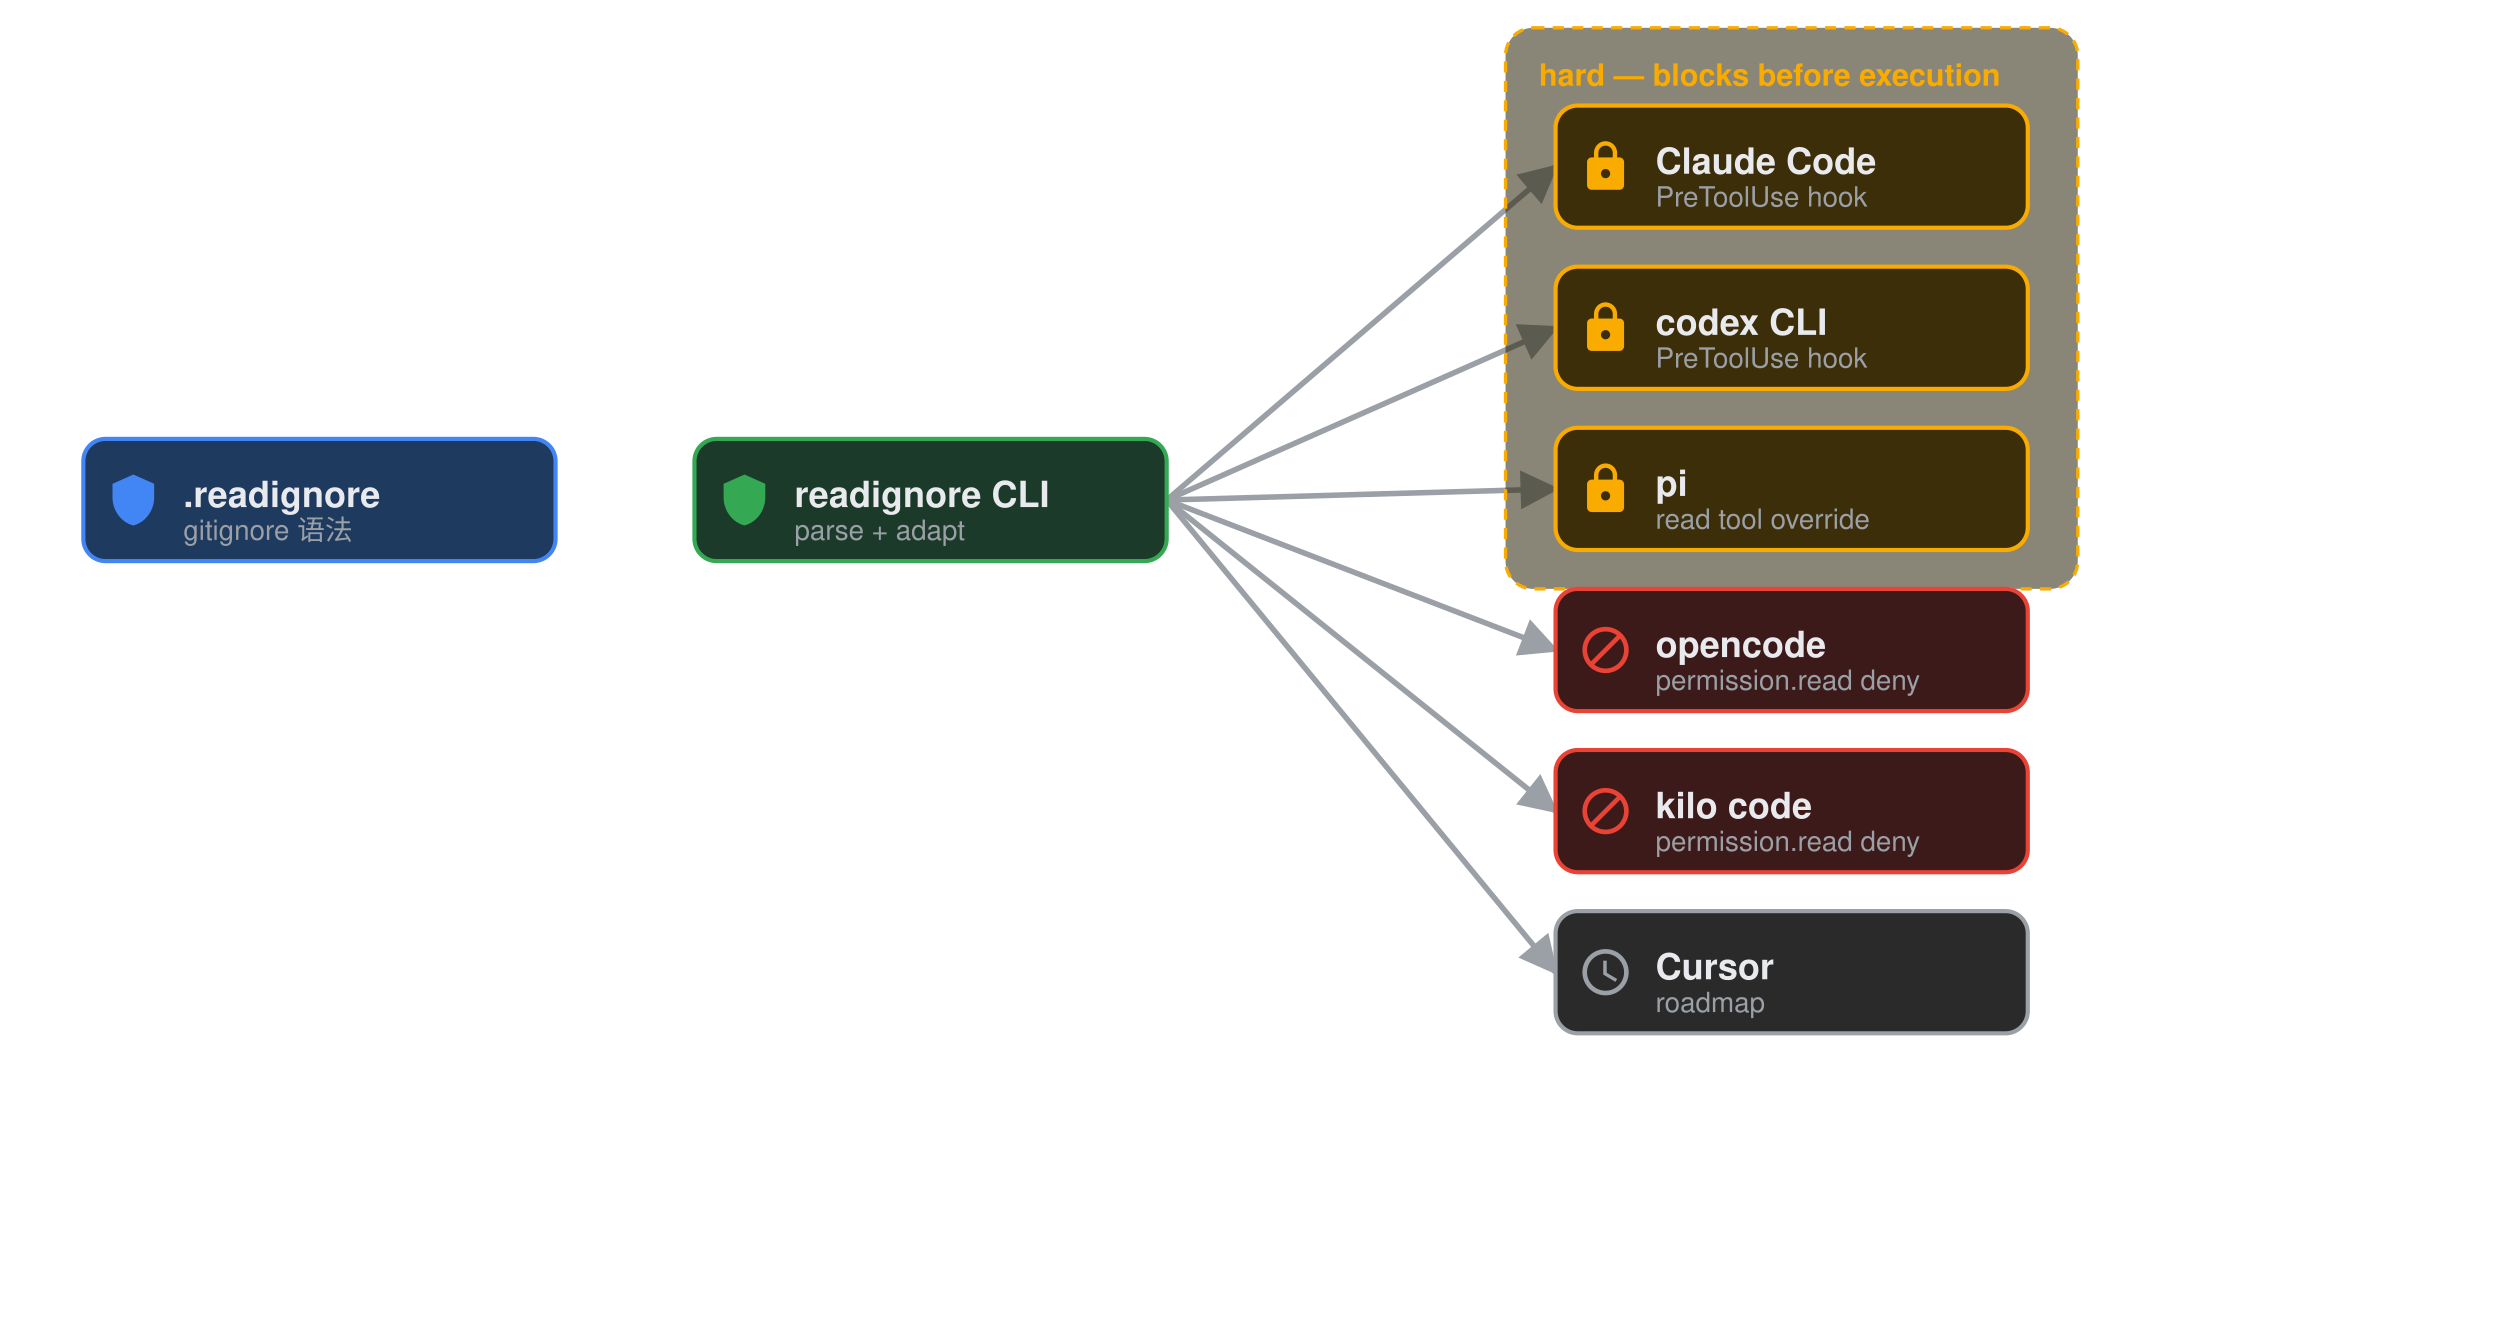
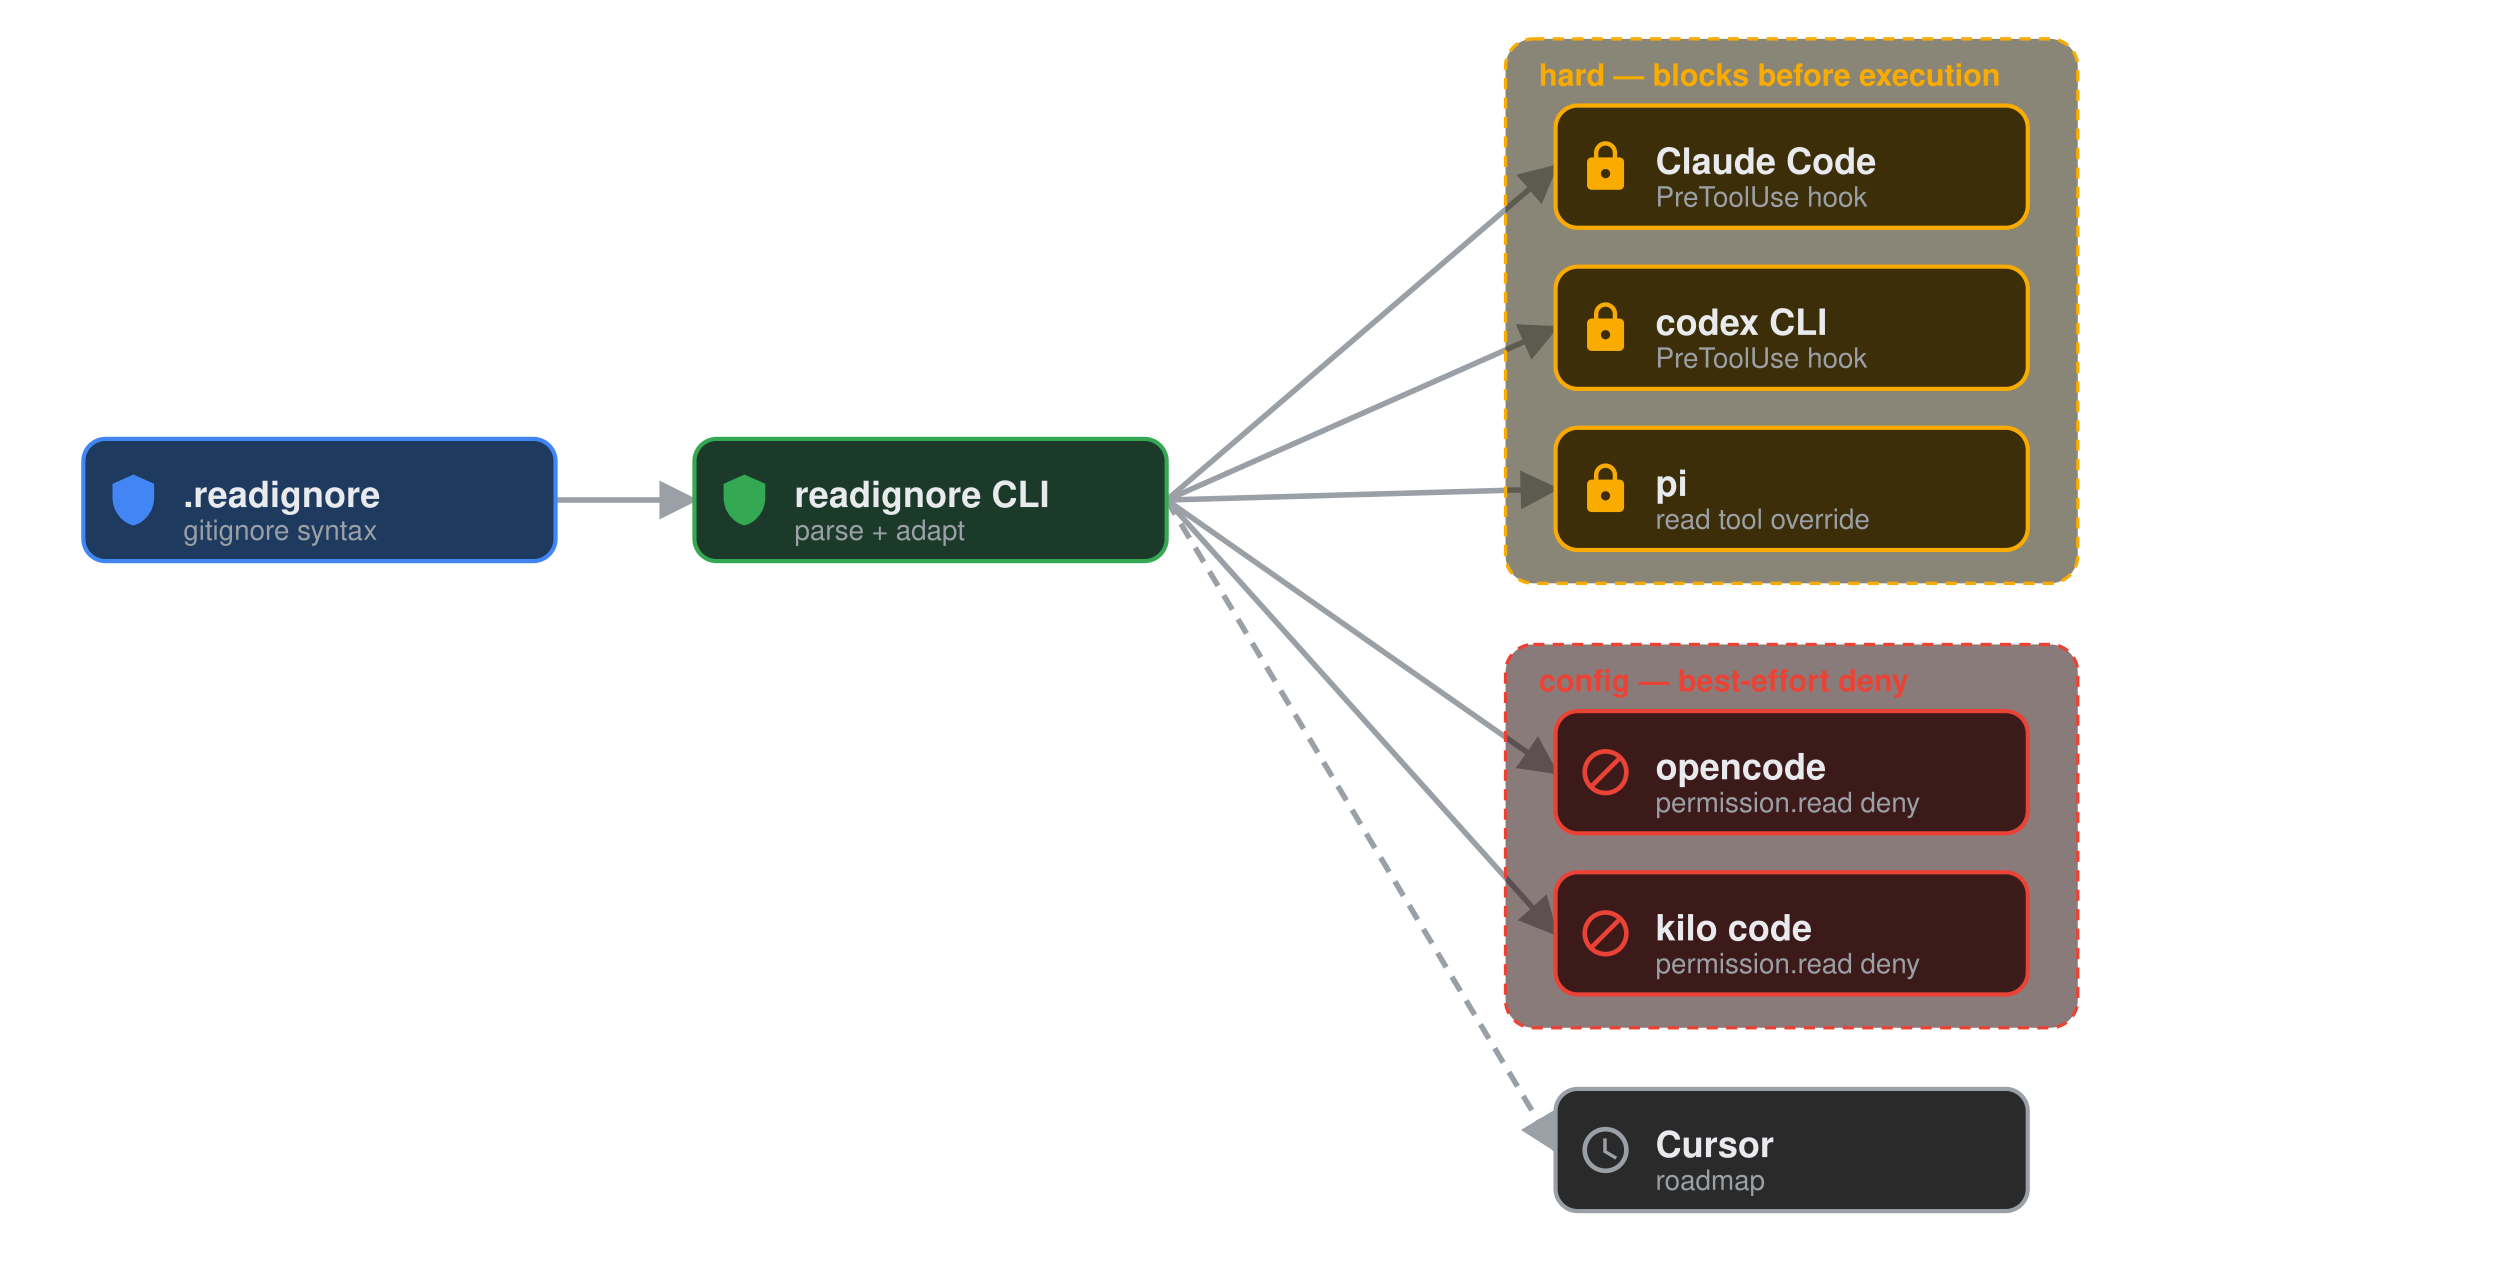
- <svg xmlns="http://www.w3.org/2000/svg" width="900" height="480" viewBox="0 0 900 480" role="img" aria-labelledby="title desc">
+ <svg xmlns="http://www.w3.org/2000/svg" width="900" height="460" viewBox="0 0 900 460" role="img" aria-labelledby="title desc">
  <defs>
    <marker id="arr0" viewBox="0 0 10 10" refX="9" refY="5" markerWidth="7" markerHeight="7" orient="auto-start-reverse">
      <path d="M0,0 L10,5 L0,10 z" fill="#9aa0a6" />
    </marker>
    <marker id="arr1" viewBox="0 0 10 10" refX="9" refY="5" markerWidth="7" markerHeight="7" orient="auto-start-reverse">
      <path d="M0,0 L10,5 L0,10 z" fill="#9aa0a6" />
    </marker>
  </defs>
+   <line x1="200.0" y1="180.0" x2="250.0" y2="180.0" stroke="#9aa0a6" stroke-width="2" marker-end="url(#arr0)" />
  <line x1="420.0" y1="180.0" x2="560.0" y2="60.0" stroke="#9aa0a6" stroke-width="2" marker-end="url(#arr0)" />
  <line x1="420.0" y1="180.0" x2="560.0" y2="118.0" stroke="#9aa0a6" stroke-width="2" marker-end="url(#arr0)" />
  <line x1="420.0" y1="180.0" x2="560.0" y2="176.0" stroke="#9aa0a6" stroke-width="2" marker-end="url(#arr0)" />
-   <line x1="420.0" y1="180.0" x2="560.0" y2="234.0" stroke="#9aa0a6" stroke-width="2" marker-end="url(#arr0)" />
-   <line x1="420.0" y1="180.0" x2="560.0" y2="292.0" stroke="#9aa0a6" stroke-width="2" marker-end="url(#arr0)" />
-   <line x1="420.0" y1="180.0" x2="560.0" y2="350.0" stroke="#9aa0a6" stroke-width="2" marker-end="url(#arr0)" />
-   <rect x="542.0" y="10.0" width="206" height="202" rx="10" ry="10" fill="#2a2308" fill-opacity="0.55" stroke="#f9ab00" stroke-width="1.2" stroke-dasharray="4,3" />
+   <line x1="420.0" y1="180.0" x2="560.0" y2="278.0" stroke="#9aa0a6" stroke-width="2" marker-end="url(#arr0)" />
+   <line x1="420.0" y1="180.0" x2="560.0" y2="336.0" stroke="#9aa0a6" stroke-width="2" marker-end="url(#arr0)" />
+   <line x1="420.0" y1="180.0" x2="560.0" y2="414.0" stroke="#9aa0a6" stroke-width="2" stroke-dasharray="6,4" marker-end="url(#arr1)" />
+   <rect x="542.0" y="14.0" width="206" height="196.0" rx="10" ry="10" fill="#2a2308" fill-opacity="0.55" stroke="#f9ab00" stroke-width="1.2" stroke-dasharray="4,3" />
  <text x="554.0" y="27.0" font-family="Segoe UI, Helvetica, Arial, 'PingFang SC', 'Microsoft YaHei', 'Noto Sans CJK SC', 'WenQuanYi Zen Hei', sans-serif" font-size="11" font-weight="700" fill="#f9ab00" dominant-baseline="middle">hard — blocks before execution</text>
+   <rect x="542.0" y="232.0" width="206" height="138.0" rx="10" ry="10" fill="#2a1010" fill-opacity="0.55" stroke="#ea4335" stroke-width="1.2" stroke-dasharray="4,3" />
+   <text x="554.0" y="245.0" font-family="Segoe UI, Helvetica, Arial, 'PingFang SC', 'Microsoft YaHei', 'Noto Sans CJK SC', 'WenQuanYi Zen Hei', sans-serif" font-size="11" font-weight="700" fill="#ea4335" dominant-baseline="middle">config — best-effort deny</text>
  <rect x="30.0" y="158.0" width="170" height="44" rx="8" ry="8" fill="#1e3a5f" stroke="#4285f4" stroke-width="1.5" />
  <g transform="translate(38.0,170.0) scale(0.8333)">
    <path d="M12 1L3 5v6c0 5.55 3.84 10.74 9 12 5.16-1.26 9-6.45 9-12V5l-9-4z" fill="#4285f4" />
  </g>
  <text x="66.0" y="178.0" font-family="Segoe UI, Helvetica, Arial, 'PingFang SC', 'Microsoft YaHei', 'Noto Sans CJK SC', 'WenQuanYi Zen Hei', sans-serif" font-size="13" font-weight="600" fill="#e8eaed" dominant-baseline="middle">.readignore</text>
-   <text x="66.0" y="191.0" font-family="Segoe UI, Helvetica, Arial, 'PingFang SC', 'Microsoft YaHei', 'Noto Sans CJK SC', 'WenQuanYi Zen Hei', sans-serif" font-size="10" fill="#9aa0a6" dominant-baseline="middle">gitignore 语法</text>
+   <text x="66.0" y="191.0" font-family="Segoe UI, Helvetica, Arial, 'PingFang SC', 'Microsoft YaHei', 'Noto Sans CJK SC', 'WenQuanYi Zen Hei', sans-serif" font-size="10" fill="#9aa0a6" dominant-baseline="middle">gitignore syntax</text>
  <rect x="250.0" y="158.0" width="170" height="44" rx="8" ry="8" fill="#1b3a2a" stroke="#34a853" stroke-width="1.5" />
  <g transform="translate(258.0,170.0) scale(0.8333)">
    <path d="M12 1L3 5v6c0 5.55 3.84 10.74 9 12 5.16-1.26 9-6.45 9-12V5l-9-4z" fill="#34a853" />
  </g>
  <text x="286.0" y="178.0" font-family="Segoe UI, Helvetica, Arial, 'PingFang SC', 'Microsoft YaHei', 'Noto Sans CJK SC', 'WenQuanYi Zen Hei', sans-serif" font-size="13" font-weight="600" fill="#e8eaed" dominant-baseline="middle">readignore CLI</text>
  <text x="286.0" y="191.0" font-family="Segoe UI, Helvetica, Arial, 'PingFang SC', 'Microsoft YaHei', 'Noto Sans CJK SC', 'WenQuanYi Zen Hei', sans-serif" font-size="10" fill="#9aa0a6" dominant-baseline="middle">parse + adapt</text>
  <rect x="560.0" y="38.0" width="170" height="44" rx="8" ry="8" fill="#3d2e0a" stroke="#f9ab00" stroke-width="1.5" />
  <g transform="translate(568.0,50.0) scale(0.8333)">
    <path d="M18 8h-1V6c0-2.76-2.24-5-5-5S7 3.24 7 6v2H6c-1.1 0-2 .9-2 2v10c0 1.1.9 2 2 2h12c1.1 0 2-.9 2-2V10c0-1.1-.9-2-2-2zm-6 9c-1.1 0-2-.9-2-2s.9-2 2-2 2 .9 2 2-.9 2-2 2zm3.1-9H8.9V6c0-1.71 1.39-3.1 3.1-3.1 1.71 0 3.1 1.39 3.1 3.1v2z" fill="#f9ab00" />
  </g>
  <text x="596.0" y="58.0" font-family="Segoe UI, Helvetica, Arial, 'PingFang SC', 'Microsoft YaHei', 'Noto Sans CJK SC', 'WenQuanYi Zen Hei', sans-serif" font-size="13" font-weight="600" fill="#e8eaed" dominant-baseline="middle">Claude Code</text>
  <text x="596.0" y="71.0" font-family="Segoe UI, Helvetica, Arial, 'PingFang SC', 'Microsoft YaHei', 'Noto Sans CJK SC', 'WenQuanYi Zen Hei', sans-serif" font-size="10" fill="#9aa0a6" dominant-baseline="middle">PreToolUse hook</text>
  <rect x="560.0" y="96.0" width="170" height="44" rx="8" ry="8" fill="#3d2e0a" stroke="#f9ab00" stroke-width="1.5" />
  <g transform="translate(568.0,108.0) scale(0.8333)">
    <path d="M18 8h-1V6c0-2.76-2.24-5-5-5S7 3.24 7 6v2H6c-1.1 0-2 .9-2 2v10c0 1.1.9 2 2 2h12c1.1 0 2-.9 2-2V10c0-1.1-.9-2-2-2zm-6 9c-1.1 0-2-.9-2-2s.9-2 2-2 2 .9 2 2-.9 2-2 2zm3.1-9H8.9V6c0-1.71 1.39-3.1 3.1-3.1 1.71 0 3.1 1.39 3.1 3.1v2z" fill="#f9ab00" />
  </g>
  <text x="596.0" y="116.0" font-family="Segoe UI, Helvetica, Arial, 'PingFang SC', 'Microsoft YaHei', 'Noto Sans CJK SC', 'WenQuanYi Zen Hei', sans-serif" font-size="13" font-weight="600" fill="#e8eaed" dominant-baseline="middle">codex CLI</text>
  <text x="596.0" y="129.0" font-family="Segoe UI, Helvetica, Arial, 'PingFang SC', 'Microsoft YaHei', 'Noto Sans CJK SC', 'WenQuanYi Zen Hei', sans-serif" font-size="10" fill="#9aa0a6" dominant-baseline="middle">PreToolUse hook</text>
  <rect x="560.0" y="154.0" width="170" height="44" rx="8" ry="8" fill="#3d2e0a" stroke="#f9ab00" stroke-width="1.5" />
  <g transform="translate(568.0,166.0) scale(0.8333)">
    <path d="M18 8h-1V6c0-2.76-2.24-5-5-5S7 3.24 7 6v2H6c-1.1 0-2 .9-2 2v10c0 1.1.9 2 2 2h12c1.1 0 2-.9 2-2V10c0-1.1-.9-2-2-2zm-6 9c-1.1 0-2-.9-2-2s.9-2 2-2 2 .9 2 2-.9 2-2 2zm3.1-9H8.9V6c0-1.71 1.39-3.1 3.1-3.1 1.71 0 3.1 1.39 3.1 3.1v2z" fill="#f9ab00" />
  </g>
  <text x="596.0" y="174.0" font-family="Segoe UI, Helvetica, Arial, 'PingFang SC', 'Microsoft YaHei', 'Noto Sans CJK SC', 'WenQuanYi Zen Hei', sans-serif" font-size="13" font-weight="600" fill="#e8eaed" dominant-baseline="middle">pi</text>
  <text x="596.0" y="187.0" font-family="Segoe UI, Helvetica, Arial, 'PingFang SC', 'Microsoft YaHei', 'Noto Sans CJK SC', 'WenQuanYi Zen Hei', sans-serif" font-size="10" fill="#9aa0a6" dominant-baseline="middle">read tool override</text>
-   <rect x="560.0" y="212.0" width="170" height="44" rx="8" ry="8" fill="#3d1a1a" stroke="#ea4335" stroke-width="1.5" />
-   <g transform="translate(568.0,224.0) scale(0.8333)">
+   <rect x="560.0" y="256.0" width="170" height="44" rx="8" ry="8" fill="#3d1a1a" stroke="#ea4335" stroke-width="1.5" />
+   <g transform="translate(568.0,268.0) scale(0.8333)">
    <path d="M12 2C6.48 2 2 6.48 2 12s4.48 10 10 10 10-4.48 10-10S17.52 2 12 2zm-8 10c0-4.42 3.58-8 8-8 1.85 0 3.55.63 4.9 1.69L5.69 16.9C4.63 15.55 4 13.85 4 12zm8 8c-1.85 0-3.55-.63-4.9-1.69L18.31 7.1C19.37 8.45 20 10.15 20 12c0 4.42-3.58 8-8 8z" fill="#ea4335" />
  </g>
-   <text x="596.0" y="232.0" font-family="Segoe UI, Helvetica, Arial, 'PingFang SC', 'Microsoft YaHei', 'Noto Sans CJK SC', 'WenQuanYi Zen Hei', sans-serif" font-size="13" font-weight="600" fill="#e8eaed" dominant-baseline="middle">opencode</text>
-   <text x="596.0" y="245.0" font-family="Segoe UI, Helvetica, Arial, 'PingFang SC', 'Microsoft YaHei', 'Noto Sans CJK SC', 'WenQuanYi Zen Hei', sans-serif" font-size="10" fill="#9aa0a6" dominant-baseline="middle">permission.read deny</text>
-   <rect x="560.0" y="270.0" width="170" height="44" rx="8" ry="8" fill="#3d1a1a" stroke="#ea4335" stroke-width="1.5" />
-   <g transform="translate(568.0,282.0) scale(0.8333)">
+   <text x="596.0" y="276.0" font-family="Segoe UI, Helvetica, Arial, 'PingFang SC', 'Microsoft YaHei', 'Noto Sans CJK SC', 'WenQuanYi Zen Hei', sans-serif" font-size="13" font-weight="600" fill="#e8eaed" dominant-baseline="middle">opencode</text>
+   <text x="596.0" y="289.0" font-family="Segoe UI, Helvetica, Arial, 'PingFang SC', 'Microsoft YaHei', 'Noto Sans CJK SC', 'WenQuanYi Zen Hei', sans-serif" font-size="10" fill="#9aa0a6" dominant-baseline="middle">permission.read deny</text>
+   <rect x="560.0" y="314.0" width="170" height="44" rx="8" ry="8" fill="#3d1a1a" stroke="#ea4335" stroke-width="1.5" />
+   <g transform="translate(568.0,326.0) scale(0.8333)">
    <path d="M12 2C6.48 2 2 6.48 2 12s4.48 10 10 10 10-4.48 10-10S17.52 2 12 2zm-8 10c0-4.42 3.58-8 8-8 1.85 0 3.55.63 4.9 1.69L5.69 16.9C4.63 15.55 4 13.85 4 12zm8 8c-1.85 0-3.55-.63-4.9-1.69L18.31 7.1C19.37 8.45 20 10.15 20 12c0 4.42-3.58 8-8 8z" fill="#ea4335" />
  </g>
-   <text x="596.0" y="290.0" font-family="Segoe UI, Helvetica, Arial, 'PingFang SC', 'Microsoft YaHei', 'Noto Sans CJK SC', 'WenQuanYi Zen Hei', sans-serif" font-size="13" font-weight="600" fill="#e8eaed" dominant-baseline="middle">kilo code</text>
-   <text x="596.0" y="303.0" font-family="Segoe UI, Helvetica, Arial, 'PingFang SC', 'Microsoft YaHei', 'Noto Sans CJK SC', 'WenQuanYi Zen Hei', sans-serif" font-size="10" fill="#9aa0a6" dominant-baseline="middle">permission.read deny</text>
-   <rect x="560.0" y="328.0" width="170" height="44" rx="8" ry="8" fill="#2a2a2a" stroke="#9aa0a6" stroke-width="1.5" />
-   <g transform="translate(568.0,340.0) scale(0.8333)">
+   <text x="596.0" y="334.0" font-family="Segoe UI, Helvetica, Arial, 'PingFang SC', 'Microsoft YaHei', 'Noto Sans CJK SC', 'WenQuanYi Zen Hei', sans-serif" font-size="13" font-weight="600" fill="#e8eaed" dominant-baseline="middle">kilo code</text>
+   <text x="596.0" y="347.0" font-family="Segoe UI, Helvetica, Arial, 'PingFang SC', 'Microsoft YaHei', 'Noto Sans CJK SC', 'WenQuanYi Zen Hei', sans-serif" font-size="10" fill="#9aa0a6" dominant-baseline="middle">permission.read deny</text>
+   <rect x="560.0" y="392.0" width="170" height="44" rx="8" ry="8" fill="#2a2a2a" stroke="#9aa0a6" stroke-width="1.5" />
+   <g transform="translate(568.0,404.0) scale(0.8333)">
    <path d="M11.99 2C6.47 2 2 6.48 2 12s4.47 10 9.99 10C17.52 22 22 17.52 22 12S17.52 2 11.99 2zM12 20c-4.42 0-8-3.58-8-8s3.58-8 8-8 8 3.58 8 8-3.58 8-8 8zm.5-13H11v6l5.25 3.15.75-1.23-4.5-2.67z" fill="#9aa0a6" />
  </g>
-   <text x="596.0" y="348.0" font-family="Segoe UI, Helvetica, Arial, 'PingFang SC', 'Microsoft YaHei', 'Noto Sans CJK SC', 'WenQuanYi Zen Hei', sans-serif" font-size="13" font-weight="600" fill="#e8eaed" dominant-baseline="middle">Cursor</text>
-   <text x="596.0" y="361.0" font-family="Segoe UI, Helvetica, Arial, 'PingFang SC', 'Microsoft YaHei', 'Noto Sans CJK SC', 'WenQuanYi Zen Hei', sans-serif" font-size="10" fill="#9aa0a6" dominant-baseline="middle">roadmap</text>
+   <text x="596.0" y="412.0" font-family="Segoe UI, Helvetica, Arial, 'PingFang SC', 'Microsoft YaHei', 'Noto Sans CJK SC', 'WenQuanYi Zen Hei', sans-serif" font-size="13" font-weight="600" fill="#e8eaed" dominant-baseline="middle">Cursor</text>
+   <text x="596.0" y="425.0" font-family="Segoe UI, Helvetica, Arial, 'PingFang SC', 'Microsoft YaHei', 'Noto Sans CJK SC', 'WenQuanYi Zen Hei', sans-serif" font-size="10" fill="#9aa0a6" dominant-baseline="middle">roadmap</text>
</svg>
